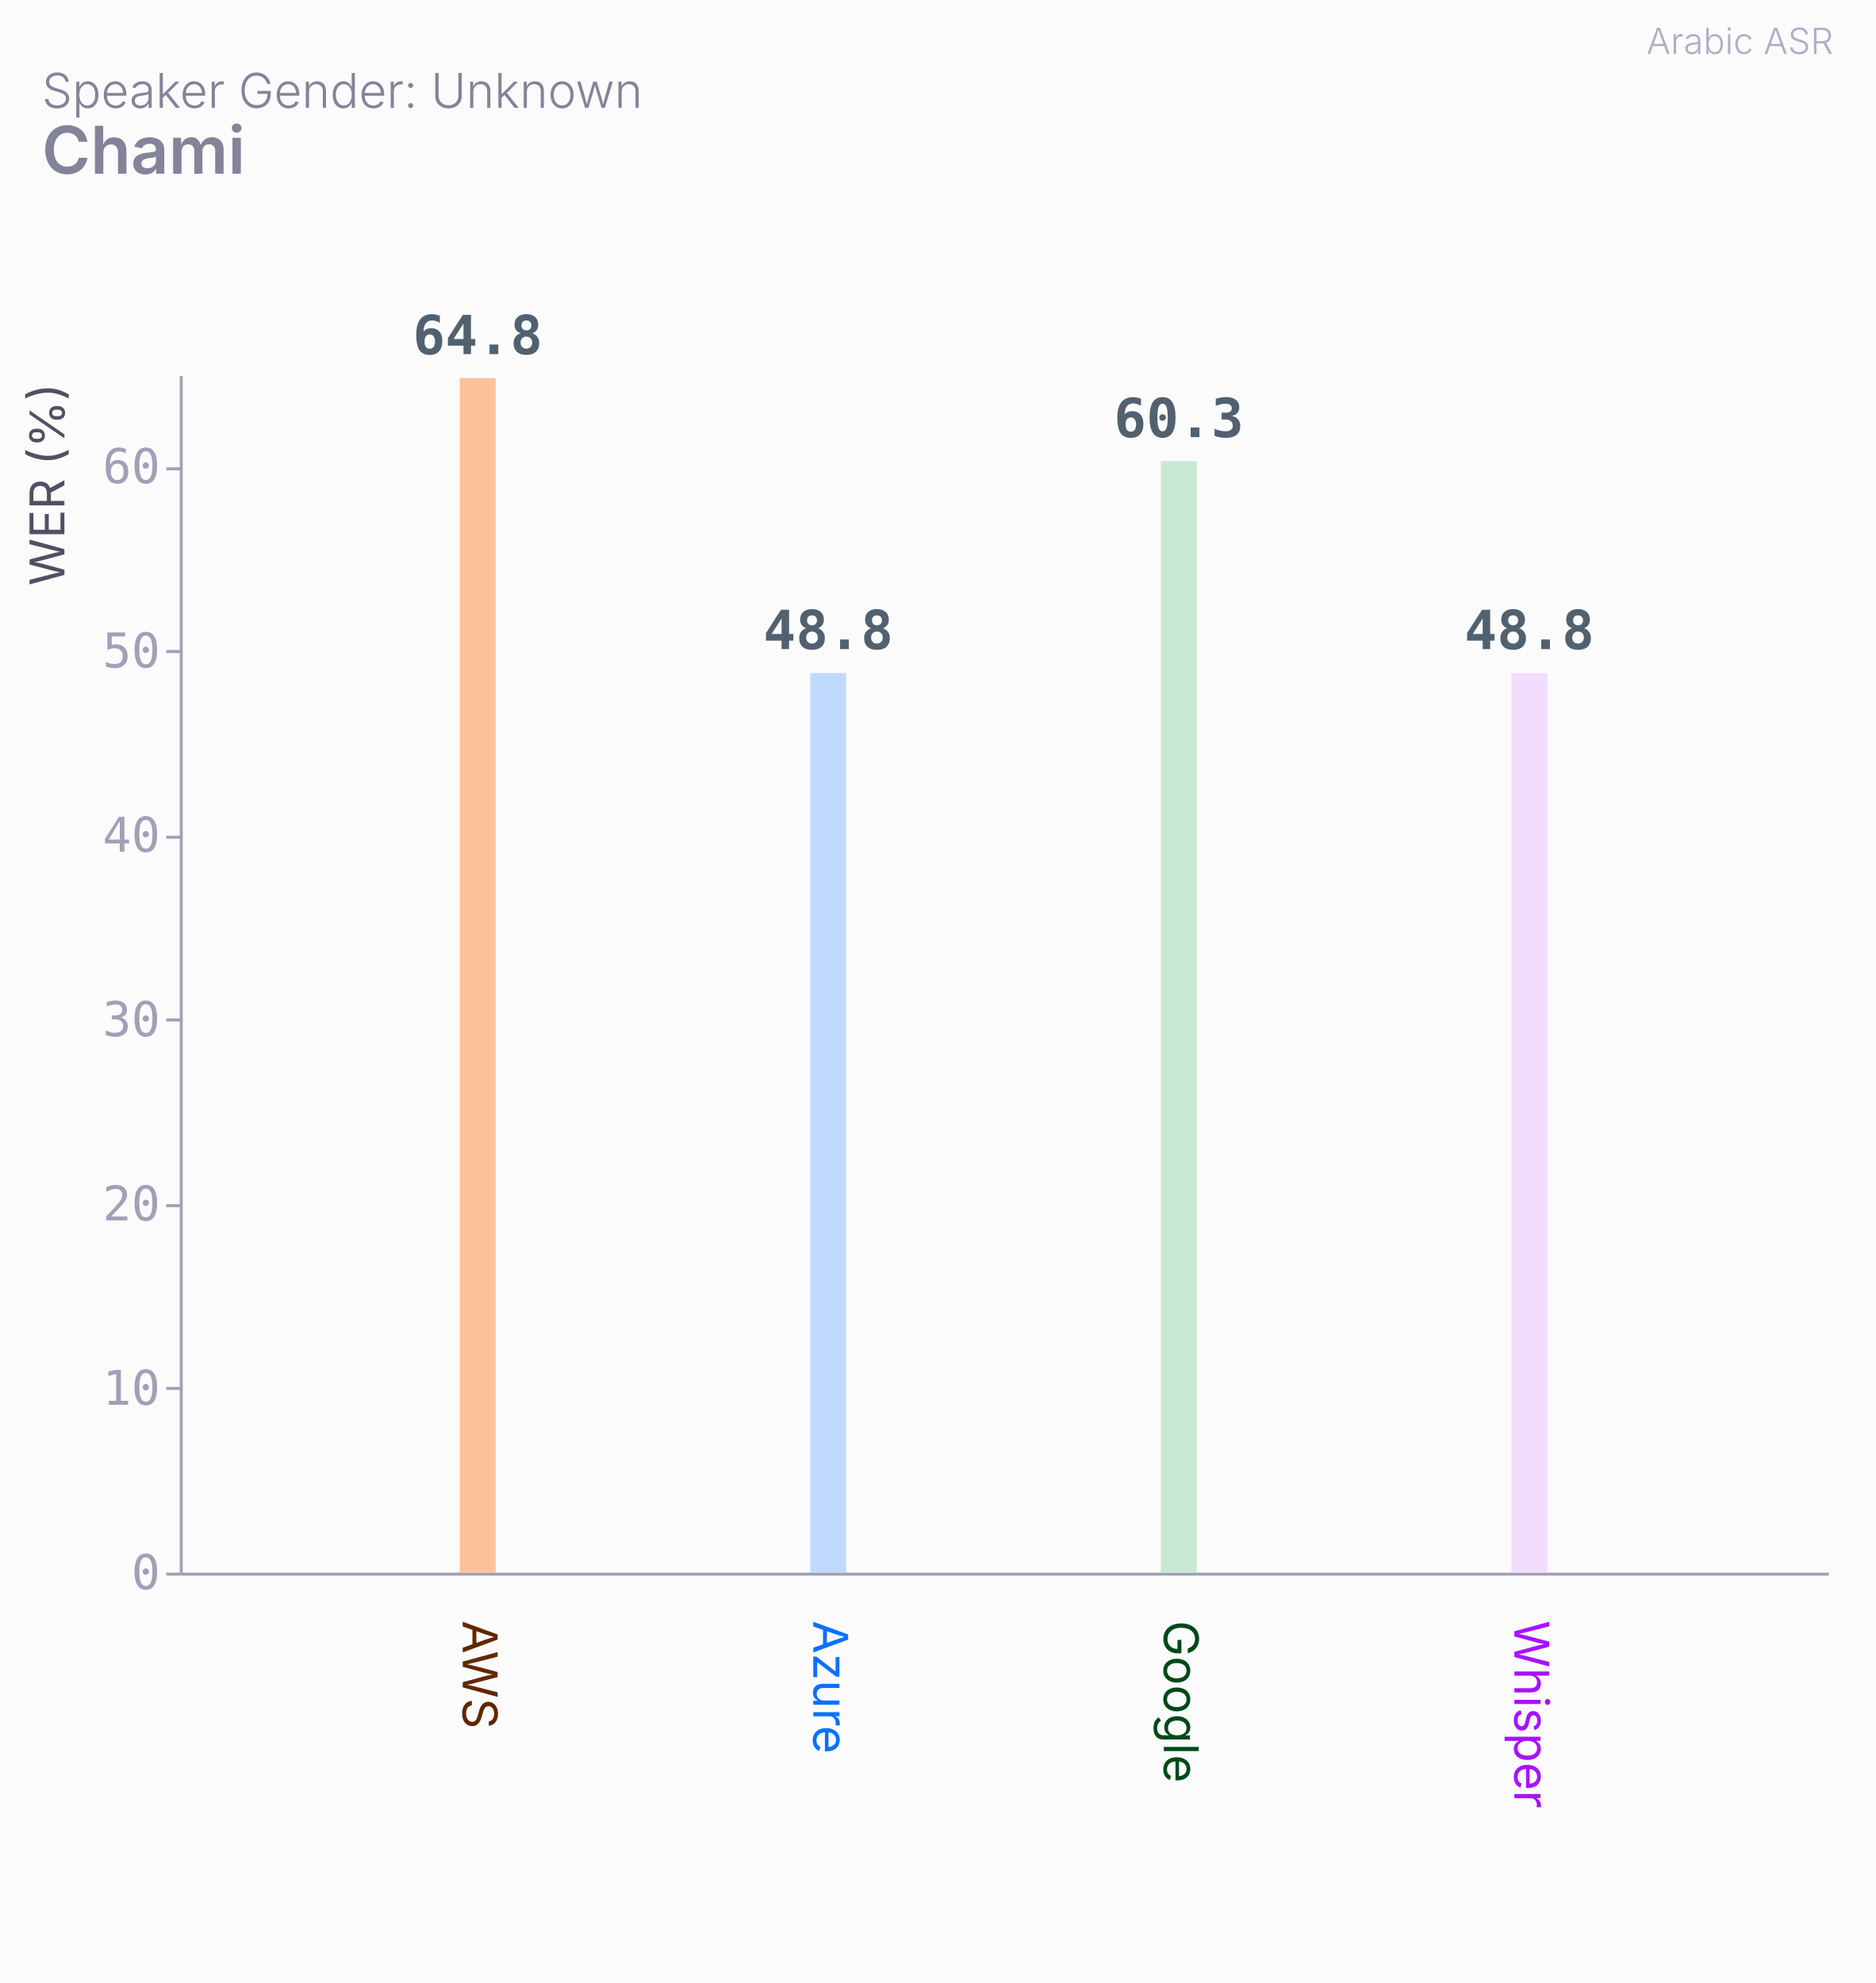
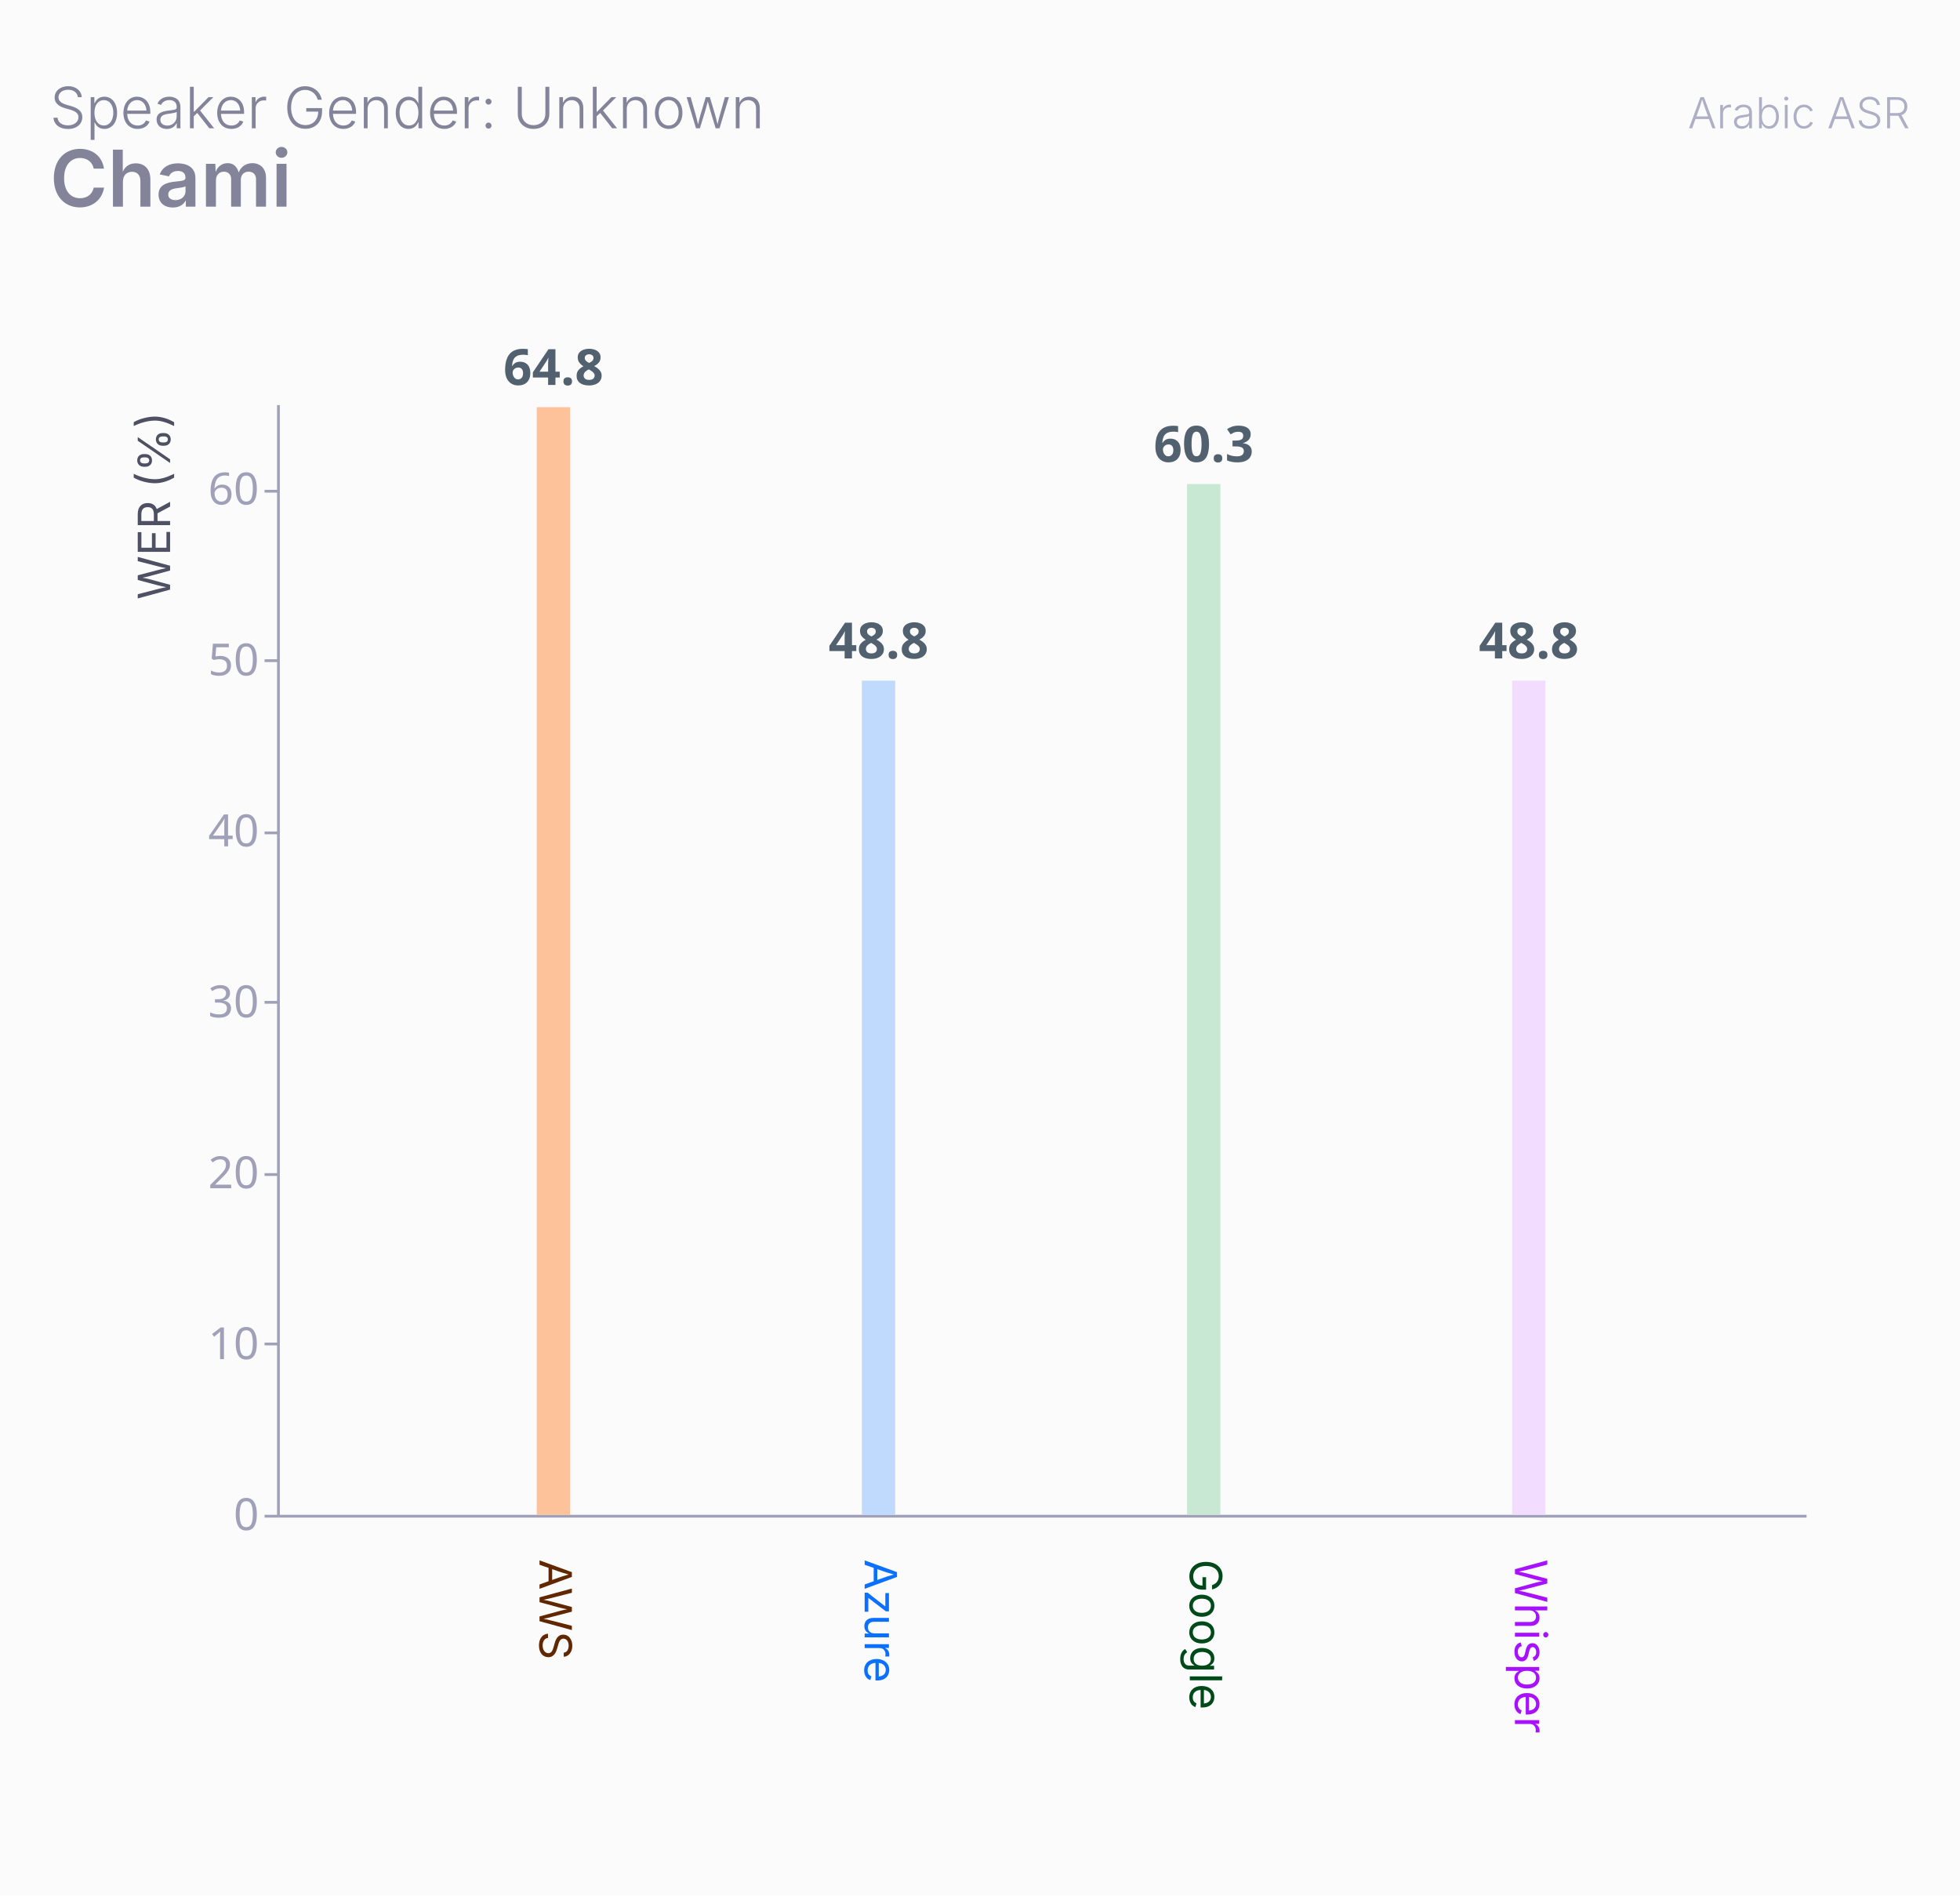
- <svg xmlns="http://www.w3.org/2000/svg" width="626" height="662">
-   <rect width="626" height="662" fill="#FBFBFB" />
-   <text x="612" y="18" text-anchor="end" font-family="Inter, system-ui, sans-serif" font-size="12" font-weight="300" fill="#aeaec6">Arabic ASR</text>
+ <svg xmlns="http://www.w3.org/2000/svg" width="550" height="532">
+   <rect width="550" height="532" fill="#FBFBFB" />
+   <text x="536" y="36" text-anchor="end" font-family="Inter, system-ui, sans-serif" font-size="12" font-weight="300" fill="#aeaec6">Arabic ASR</text>
  <text x="14" y="36" font-family="Inter, system-ui, sans-serif" font-size="16" font-weight="300" fill="#83839a">Speaker Gender: Unknown</text>
  <text x="14" y="58" font-family="Inter, system-ui, sans-serif" font-size="22" font-weight="600" fill="#83839a">Chami</text>
-   <svg y="72" version="1.1" class="marks" width="626" height="590" viewBox="0 0 626 590">
+   <svg y="72" version="1.1" class="marks" width="550" height="460" viewBox="0 0 626 590">
    <g fill="none" stroke-miterlimit="10" transform="translate(60,53)">
      <g class="mark-group role-frame root" role="graphics-object" aria-roledescription="group mark container">
        <g transform="translate(0,0)">
          <path class="background" aria-hidden="true" d="M0,0h550v400h-550Z" />
          <g>
            <g class="mark-group role-axis" aria-hidden="true">
              <g transform="translate(0.5,0.5)">
                <path class="background" aria-hidden="true" d="M0,0h0v0h0Z" pointer-events="none" />
                <g>
                  <g class="mark-rule role-axis-grid" pointer-events="none">
                    <line transform="translate(0,400)" x2="550" y2="0" stroke="rgba(255,255,255,0.07)" stroke-width="1" opacity="1" />
                    <line transform="translate(0,338)" x2="550" y2="0" stroke="rgba(255,255,255,0.07)" stroke-width="1" opacity="1" />
                    <line transform="translate(0,277)" x2="550" y2="0" stroke="rgba(255,255,255,0.07)" stroke-width="1" opacity="1" />
                    <line transform="translate(0,215)" x2="550" y2="0" stroke="rgba(255,255,255,0.07)" stroke-width="1" opacity="1" />
                    <line transform="translate(0,154)" x2="550" y2="0" stroke="rgba(255,255,255,0.07)" stroke-width="1" opacity="1" />
                    <line transform="translate(0,92)" x2="550" y2="0" stroke="rgba(255,255,255,0.07)" stroke-width="1" opacity="1" />
                    <line transform="translate(0,31)" x2="550" y2="0" stroke="rgba(255,255,255,0.07)" stroke-width="1" opacity="1" />
                  </g>
                </g>
                <path class="foreground" aria-hidden="true" d="" pointer-events="none" display="none" />
              </g>
            </g>
            <g class="mark-group role-axis" role="graphics-symbol" aria-roledescription="axis" aria-label="X-axis for a discrete scale with 4 values: AWS, Azure, Google, Whisper">
              <g transform="translate(0.5,400.5)">
                <path class="background" aria-hidden="true" d="M0,0h0v0h0Z" pointer-events="none" />
                <g>
                  <g class="mark-rule role-axis-domain" pointer-events="none">
                    <line transform="translate(0,0)" x2="550" y2="0" stroke="#a0a0b8" stroke-width="1" opacity="1" />
                  </g>
                </g>
                <path class="foreground" aria-hidden="true" d="" pointer-events="none" display="none" />
              </g>
            </g>
            <g class="mark-group role-axis" role="graphics-symbol" aria-roledescription="axis" aria-label="Y-axis titled 'WER (%)' for a linear scale with values from 0 to 65">
              <g transform="translate(0.5,0.5)">
                <path class="background" aria-hidden="true" d="M0,0h0v0h0Z" pointer-events="none" />
                <g>
                  <g class="mark-rule role-axis-tick" pointer-events="none">
                    <line transform="translate(0,400)" x2="-5" y2="0" stroke="#a0a0b8" stroke-width="1" opacity="1" />
                    <line transform="translate(0,338)" x2="-5" y2="0" stroke="#a0a0b8" stroke-width="1" opacity="1" />
                    <line transform="translate(0,277)" x2="-5" y2="0" stroke="#a0a0b8" stroke-width="1" opacity="1" />
                    <line transform="translate(0,215)" x2="-5" y2="0" stroke="#a0a0b8" stroke-width="1" opacity="1" />
                    <line transform="translate(0,154)" x2="-5" y2="0" stroke="#a0a0b8" stroke-width="1" opacity="1" />
                    <line transform="translate(0,92)" x2="-5" y2="0" stroke="#a0a0b8" stroke-width="1" opacity="1" />
                    <line transform="translate(0,31)" x2="-5" y2="0" stroke="#a0a0b8" stroke-width="1" opacity="1" />
                  </g>
                  <g class="mark-text role-axis-label" pointer-events="none">
-                     <text text-anchor="end" transform="translate(-7,405)" font-family="&quot;JetBrains Mono&quot;, monospace" font-size="16px" font-weight="400" fill="#a0a0b8" opacity="1">0</text>
-                     <text text-anchor="end" transform="translate(-7,343.4615)" font-family="&quot;JetBrains Mono&quot;, monospace" font-size="16px" font-weight="400" fill="#a0a0b8" opacity="1">10</text>
-                     <text text-anchor="end" transform="translate(-7,281.9231)" font-family="&quot;JetBrains Mono&quot;, monospace" font-size="16px" font-weight="400" fill="#a0a0b8" opacity="1">20</text>
-                     <text text-anchor="end" transform="translate(-7,220.3846)" font-family="&quot;JetBrains Mono&quot;, monospace" font-size="16px" font-weight="400" fill="#a0a0b8" opacity="1">30</text>
-                     <text text-anchor="end" transform="translate(-7,158.8462)" font-family="&quot;JetBrains Mono&quot;, monospace" font-size="16px" font-weight="400" fill="#a0a0b8" opacity="1">40</text>
-                     <text text-anchor="end" transform="translate(-7,97.30769)" font-family="&quot;JetBrains Mono&quot;, monospace" font-size="16px" font-weight="400" fill="#a0a0b8" opacity="1">50</text>
-                     <text text-anchor="end" transform="translate(-7,35.76923)" font-family="&quot;JetBrains Mono&quot;, monospace" font-size="16px" font-weight="400" fill="#a0a0b8" opacity="1">60</text>
+                     <text text-anchor="end" transform="translate(-7,405)" font-family="JetBrains Mono" font-size="16px" font-weight="400" fill="#a0a0b8" opacity="1">0</text>
+                     <text text-anchor="end" transform="translate(-7,343.4615)" font-family="JetBrains Mono" font-size="16px" font-weight="400" fill="#a0a0b8" opacity="1">10</text>
+                     <text text-anchor="end" transform="translate(-7,281.9231)" font-family="JetBrains Mono" font-size="16px" font-weight="400" fill="#a0a0b8" opacity="1">20</text>
+                     <text text-anchor="end" transform="translate(-7,220.3846)" font-family="JetBrains Mono" font-size="16px" font-weight="400" fill="#a0a0b8" opacity="1">30</text>
+                     <text text-anchor="end" transform="translate(-7,158.8462)" font-family="JetBrains Mono" font-size="16px" font-weight="400" fill="#a0a0b8" opacity="1">40</text>
+                     <text text-anchor="end" transform="translate(-7,97.30769)" font-family="JetBrains Mono" font-size="16px" font-weight="400" fill="#a0a0b8" opacity="1">50</text>
+                     <text text-anchor="end" transform="translate(-7,35.76923)" font-family="JetBrains Mono" font-size="16px" font-weight="400" fill="#a0a0b8" opacity="1">60</text>
                  </g>
                  <g class="mark-rule role-axis-domain" pointer-events="none">
                    <line transform="translate(0,400)" x2="0" y2="-400" stroke="#a0a0b8" stroke-width="1" opacity="1" />
                  </g>
                  <g class="mark-text role-axis-title" pointer-events="none">
                    <text text-anchor="start" transform="translate(-36,70) rotate(-90) translate(0,-3)" font-family="Inter, system-ui, sans-serif" font-size="16px" font-weight="400" fill="#505065" opacity="1">WER (%)</text>
                  </g>
                </g>
                <path class="foreground" aria-hidden="true" d="" pointer-events="none" display="none" />
              </g>
            </g>
            <g class="mark-rect role-mark layer_0_marks" role="graphics-object" aria-roledescription="rect mark container">
              <path aria-label="model: Google; wer: 60.3; barColor: rgba(189, 228, 202,0.82)" role="graphics-symbol" aria-roledescription="bar" d="M327.511,28.923h12v371.077h-12Z" fill="rgba(189, 228, 202,0.82)" stroke-width="0" />
              <path aria-label="model: AWS; wer: 64.8; barColor: rgba(255, 181, 133,0.82)" role="graphics-symbol" aria-roledescription="bar" d="M93.468,1.231h12v398.769h-12Z" fill="rgba(255, 181, 133,0.82)" stroke-width="0" />
              <path aria-label="model: Azure; wer: 48.8; barColor: rgba(179, 211, 255,0.82)" role="graphics-symbol" aria-roledescription="bar" d="M210.489,99.692h12v300.308h-12Z" fill="rgba(179, 211, 255,0.82)" stroke-width="0" />
              <path aria-label="model: Whisper; wer: 48.8; barColor: rgba(240, 215, 255,0.82)" role="graphics-symbol" aria-roledescription="bar" d="M444.532,99.692h12v300.308h-12Z" fill="rgba(240, 215, 255,0.82)" stroke-width="0" />
            </g>
            <g class="mark-text role-mark layer_1_marks" role="graphics-object" aria-roledescription="text mark container">
-               <text aria-label="model: Google; wer: 60.3" role="graphics-symbol" aria-roledescription="text mark" text-anchor="middle" transform="translate(333.5106,20.92308)" font-family="&quot;JetBrains Mono&quot;, monospace" font-size="18px" font-weight="600" fill="#52616F">60.3</text>
-               <text aria-label="model: AWS; wer: 64.8" role="graphics-symbol" aria-roledescription="text mark" text-anchor="middle" transform="translate(99.46809,-6.769231)" font-family="&quot;JetBrains Mono&quot;, monospace" font-size="18px" font-weight="600" fill="#52616F">64.8</text>
-               <text aria-label="model: Azure; wer: 48.8" role="graphics-symbol" aria-roledescription="text mark" text-anchor="middle" transform="translate(216.4894,91.69231)" font-family="&quot;JetBrains Mono&quot;, monospace" font-size="18px" font-weight="600" fill="#52616F">48.8</text>
-               <text aria-label="model: Whisper; wer: 48.8" role="graphics-symbol" aria-roledescription="text mark" text-anchor="middle" transform="translate(450.5319,91.69231)" font-family="&quot;JetBrains Mono&quot;, monospace" font-size="18px" font-weight="600" fill="#52616F">48.8</text>
+               <text aria-label="model: Google; wer: 60.3" role="graphics-symbol" aria-roledescription="text mark" text-anchor="middle" transform="translate(333.5106,20.92308)" font-family="JetBrains Mono" font-size="18px" font-weight="600" fill="#52616F">60.3</text>
+               <text aria-label="model: AWS; wer: 64.8" role="graphics-symbol" aria-roledescription="text mark" text-anchor="middle" transform="translate(99.46809,-6.769231)" font-family="JetBrains Mono" font-size="18px" font-weight="600" fill="#52616F">64.8</text>
+               <text aria-label="model: Azure; wer: 48.8" role="graphics-symbol" aria-roledescription="text mark" text-anchor="middle" transform="translate(216.4894,91.69231)" font-family="JetBrains Mono" font-size="18px" font-weight="600" fill="#52616F">48.8</text>
+               <text aria-label="model: Whisper; wer: 48.8" role="graphics-symbol" aria-roledescription="text mark" text-anchor="middle" transform="translate(450.5319,91.69231)" font-family="JetBrains Mono" font-size="18px" font-weight="600" fill="#52616F">48.8</text>
            </g>
            <g class="mark-text role-mark layer_2_marks" role="graphics-object" aria-roledescription="text mark container">
              <text aria-label="model: Google; labelColor: #004918" role="graphics-symbol" aria-roledescription="text mark" text-anchor="start" transform="translate(333.5106,400) rotate(90) translate(16,5)" font-family="Inter, system-ui, sans-serif" font-size="16px" font-weight="400" fill="#004918">Google</text>
              <text aria-label="model: AWS; labelColor: #612700" role="graphics-symbol" aria-roledescription="text mark" text-anchor="start" transform="translate(99.46809,400) rotate(90) translate(16,5)" font-family="Inter, system-ui, sans-serif" font-size="16px" font-weight="400" fill="#612700">AWS</text>
              <text aria-label="model: Azure; labelColor: #0a70ff" role="graphics-symbol" aria-roledescription="text mark" text-anchor="start" transform="translate(216.4894,400) rotate(90) translate(16,5)" font-family="Inter, system-ui, sans-serif" font-size="16px" font-weight="400" fill="#0a70ff">Azure</text>
              <text aria-label="model: Whisper; labelColor: #a811ff" role="graphics-symbol" aria-roledescription="text mark" text-anchor="start" transform="translate(450.5319,400) rotate(90) translate(16,5)" font-family="Inter, system-ui, sans-serif" font-size="16px" font-weight="400" fill="#a811ff">Whisper</text>
            </g>
          </g>
          <path class="foreground" aria-hidden="true" d="" display="none" />
        </g>
      </g>
    </g>
  </svg>
</svg>
